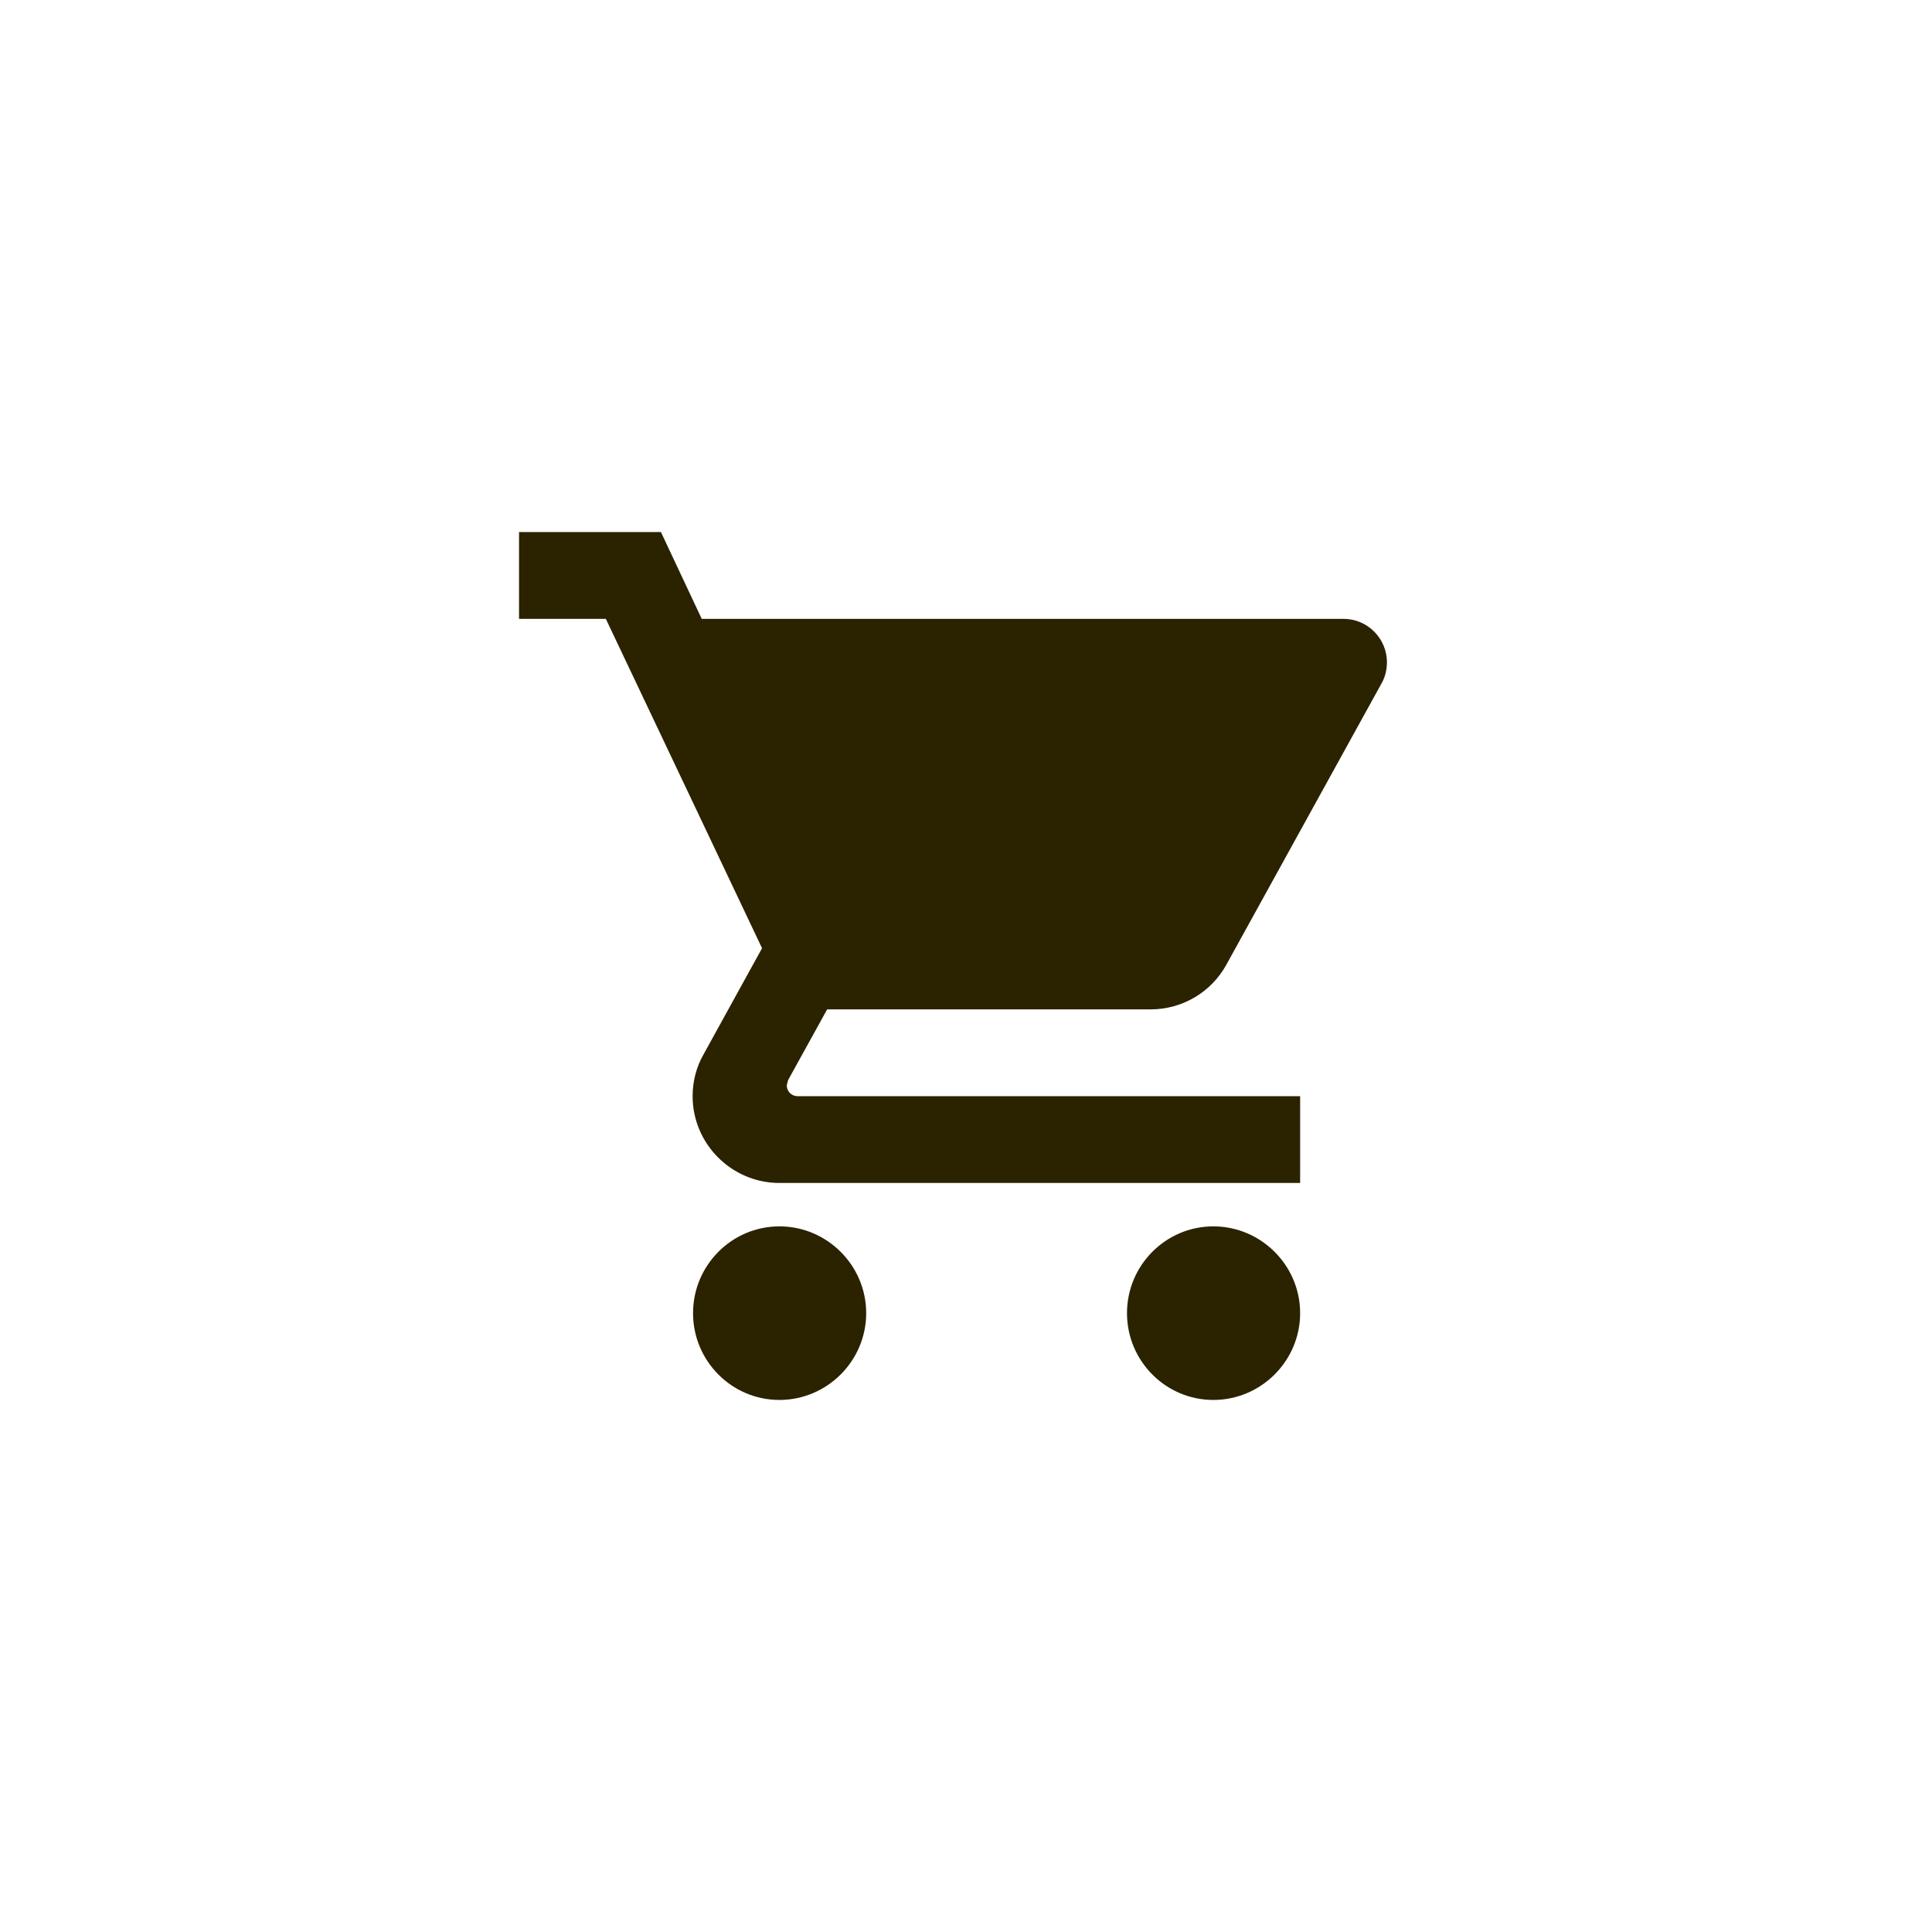
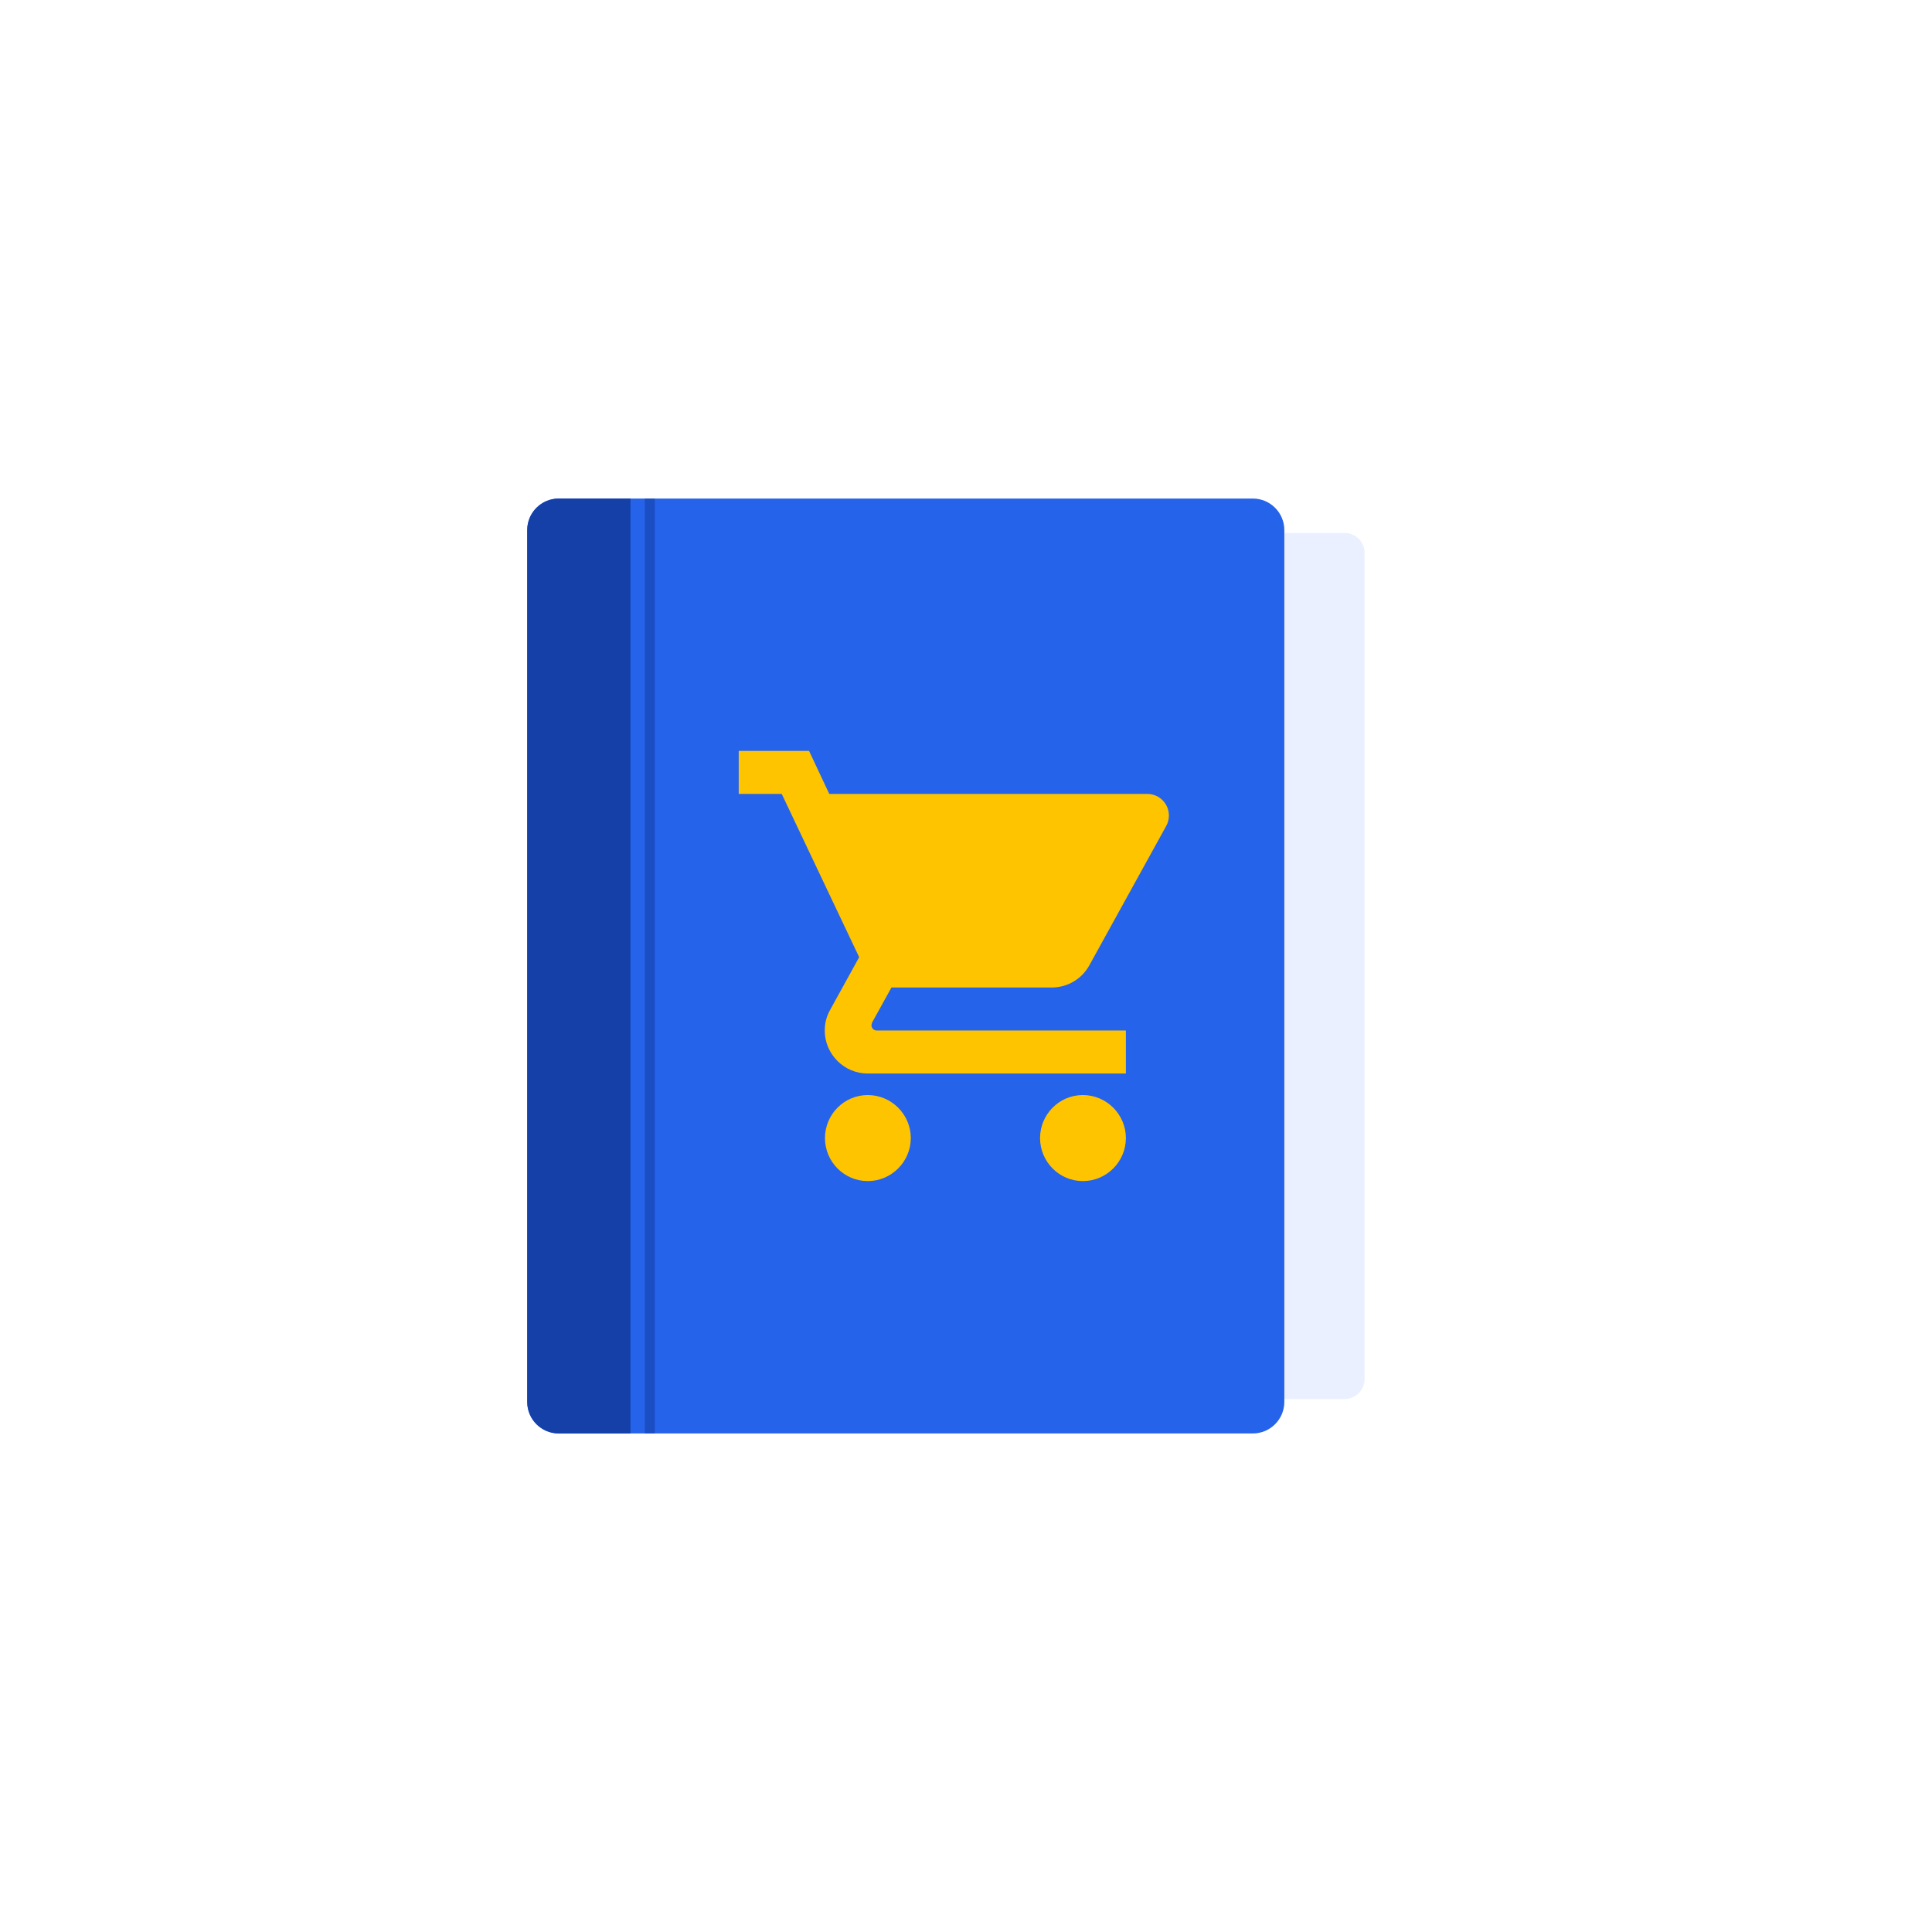
<svg xmlns="http://www.w3.org/2000/svg" width="1024" height="1024" viewBox="0 0 1024 1024">
-   <g transform="translate(512 512) scale(23) translate(-11.3 -12)" fill="#2B2200">
-     <path d="M7 18c-1.1 0-1.99.9-1.99 2S5.9 22 7 22s2-.9 2-2-.9-2-2-2zM1 2v2h2l3.6 7.59-1.35 2.45c-.16.28-.25.61-.25.96 0 1.1.9 2 2 2h12v-2H7.42c-.14 0-.25-.11-.25-.25l.03-.12.9-1.63h7.45c.75 0 1.41-.41 1.75-1.03l3.58-6.49c.08-.14.12-.31.12-.48 0-.55-.45-1-1-1H5.21l-.94-2H1zm16 16c-1.1 0-1.99.9-1.99 2s.89 2 1.99 2 2-.9 2-2-.9-2-2-2z" />
+   <g transform="translate(512 512) scale(0.76) translate(-512 -512)">
+     <rect x="246" y="210" width="544" height="604" rx="14" fill="#EAF0FF" />
+     <rect x="206" y="186" width="528" height="652" rx="22" fill="#2563EB" />
+     <path d="M278 186 H228 a22 22 0 0 0 -22 22 V816 a22 22 0 0 0 22 22 H278 Z" fill="#1540A8" />
+     <rect x="288" y="186" width="7" height="652" fill="#1540A8" opacity="0.6" />
+     <g transform="translate(508 512) scale(15) translate(-11.3 -12)" fill="#FFC400">
+       <path d="M7 18c-1.1 0-1.99.9-1.99 2S5.9 22 7 22s2-.9 2-2-.9-2-2-2zM1 2v2h2l3.6 7.59-1.35 2.45c-.16.28-.25.61-.25.96 0 1.1.9 2 2 2h12v-2H7.42c-.14 0-.25-.11-.25-.25l.03-.12.9-1.63h7.45c.75 0 1.41-.41 1.75-1.03l3.58-6.49c.08-.14.12-.31.12-.48 0-.55-.45-1-1-1H5.21l-.94-2H1zm16 16c-1.1 0-1.99.9-1.99 2s.89 2 1.99 2 2-.9 2-2-.9-2-2-2z" />
+     </g>
  </g>
</svg>
